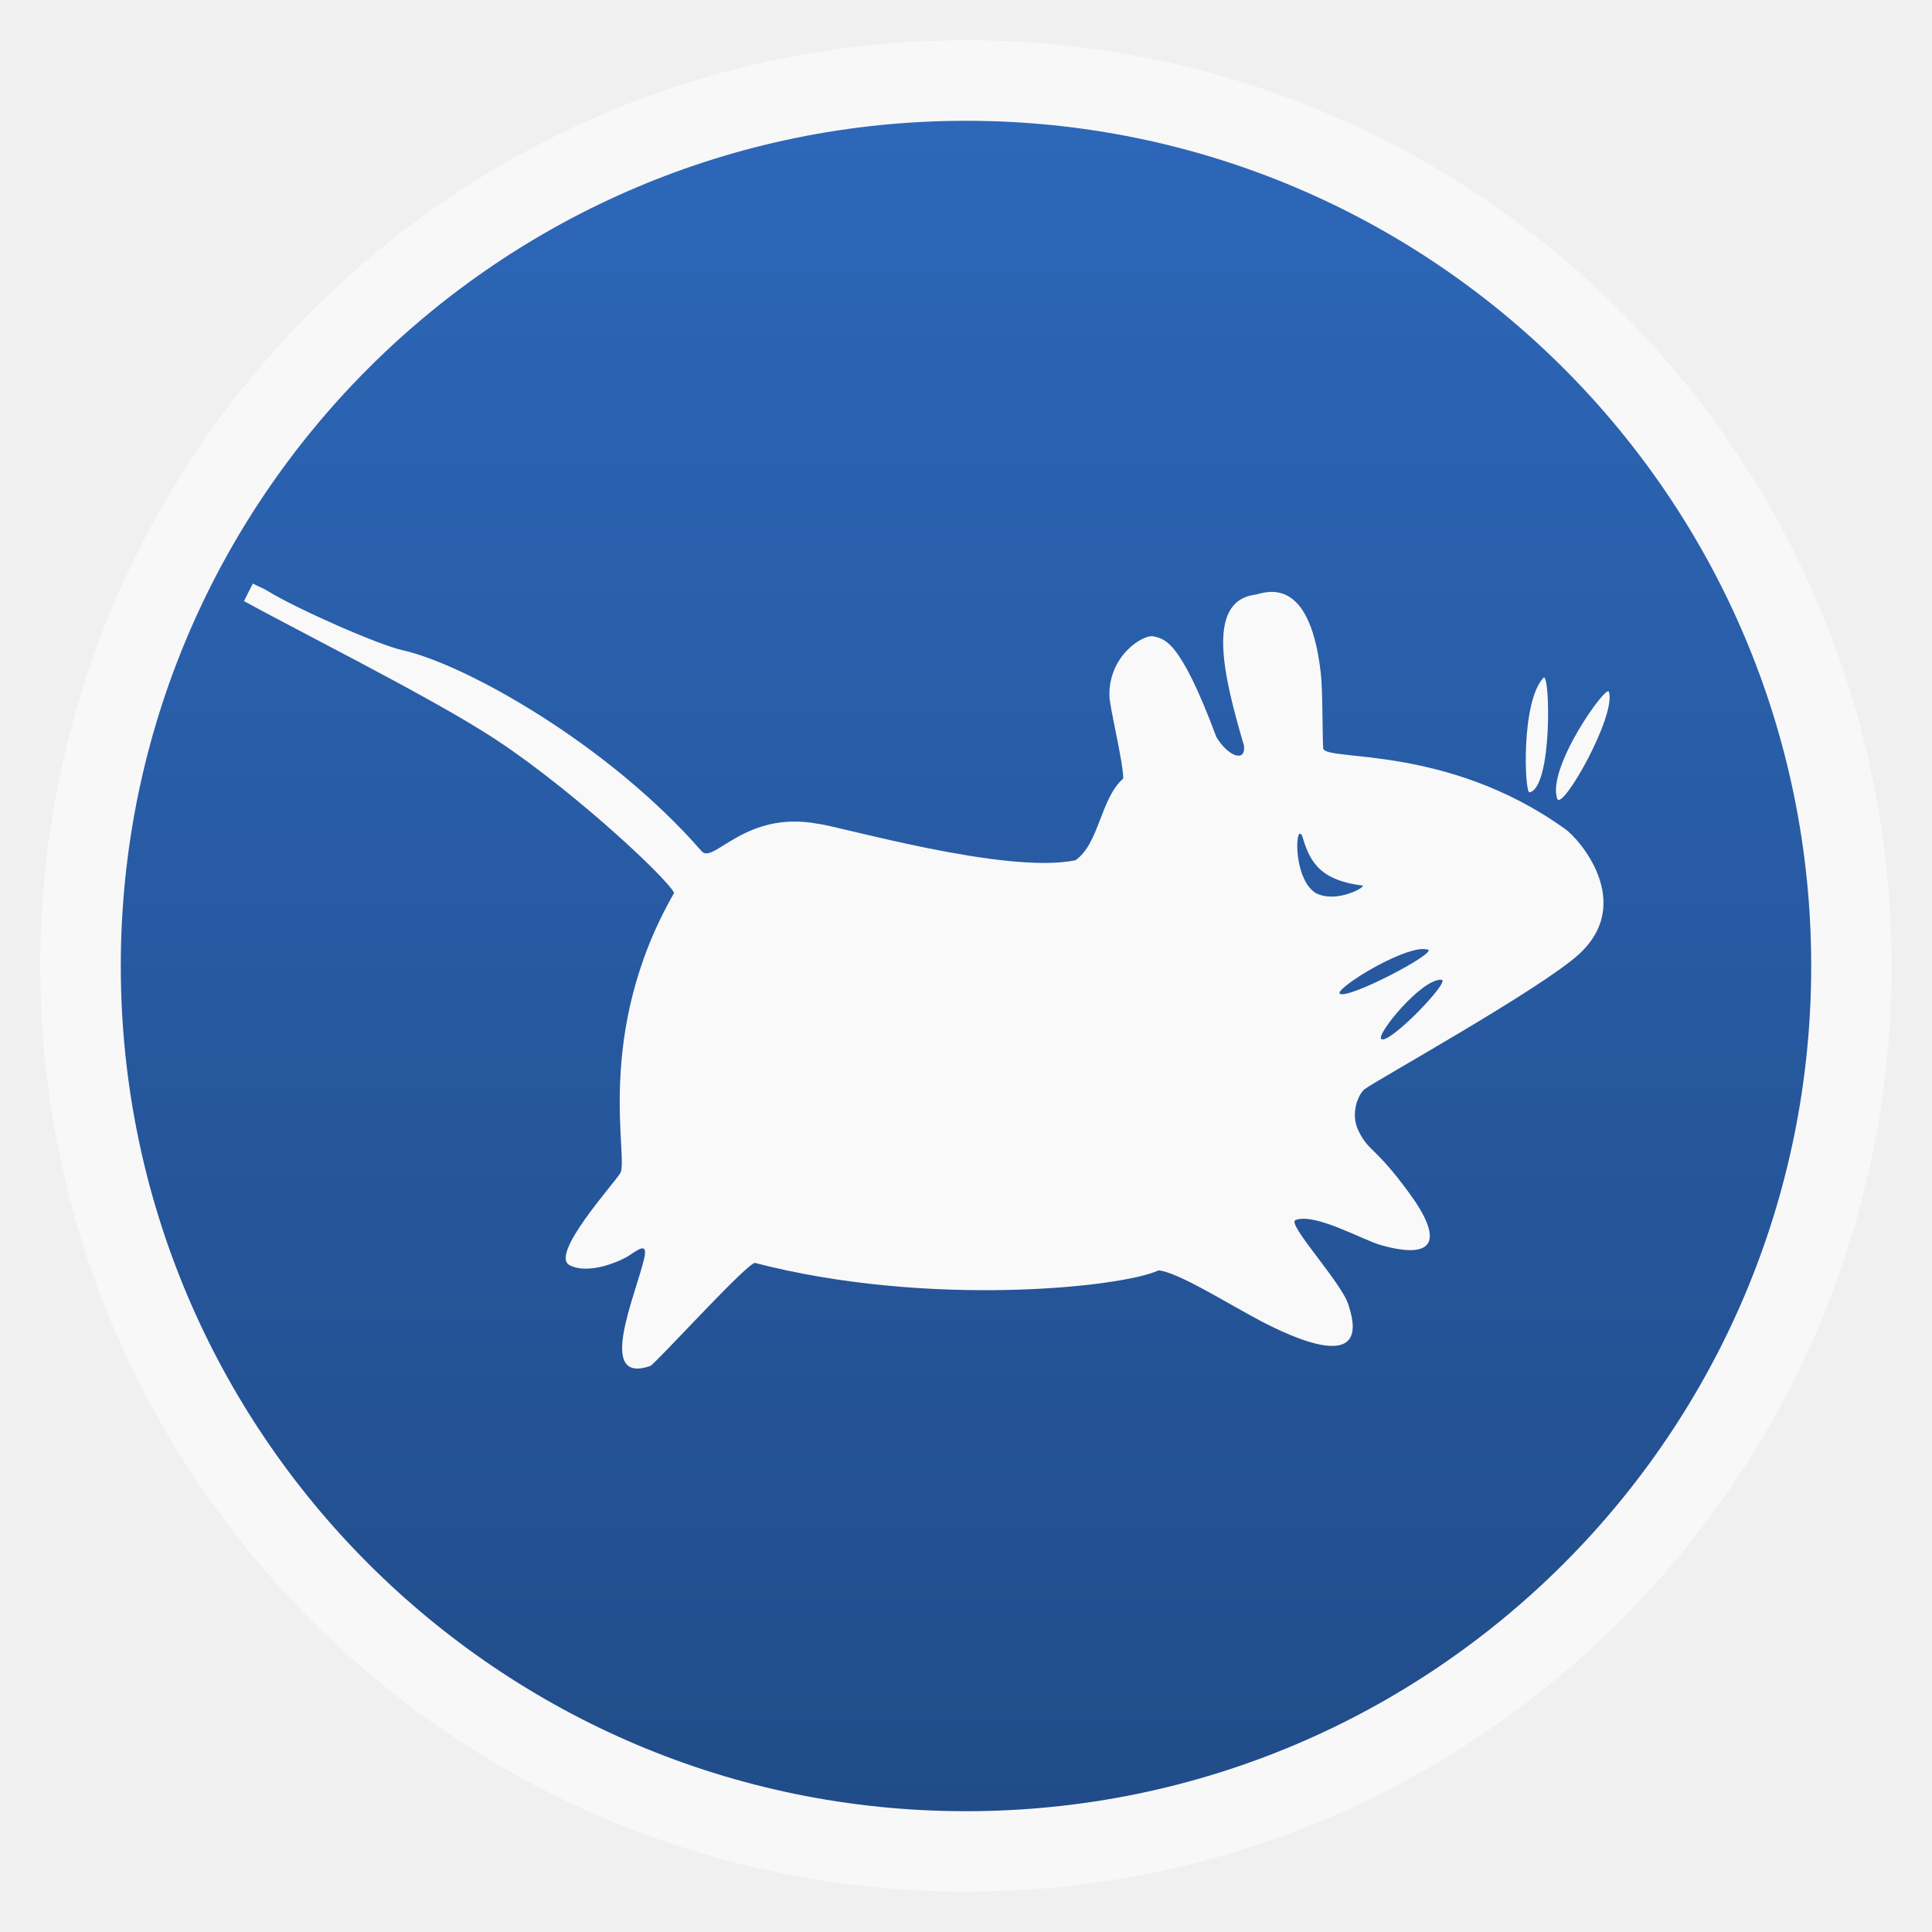
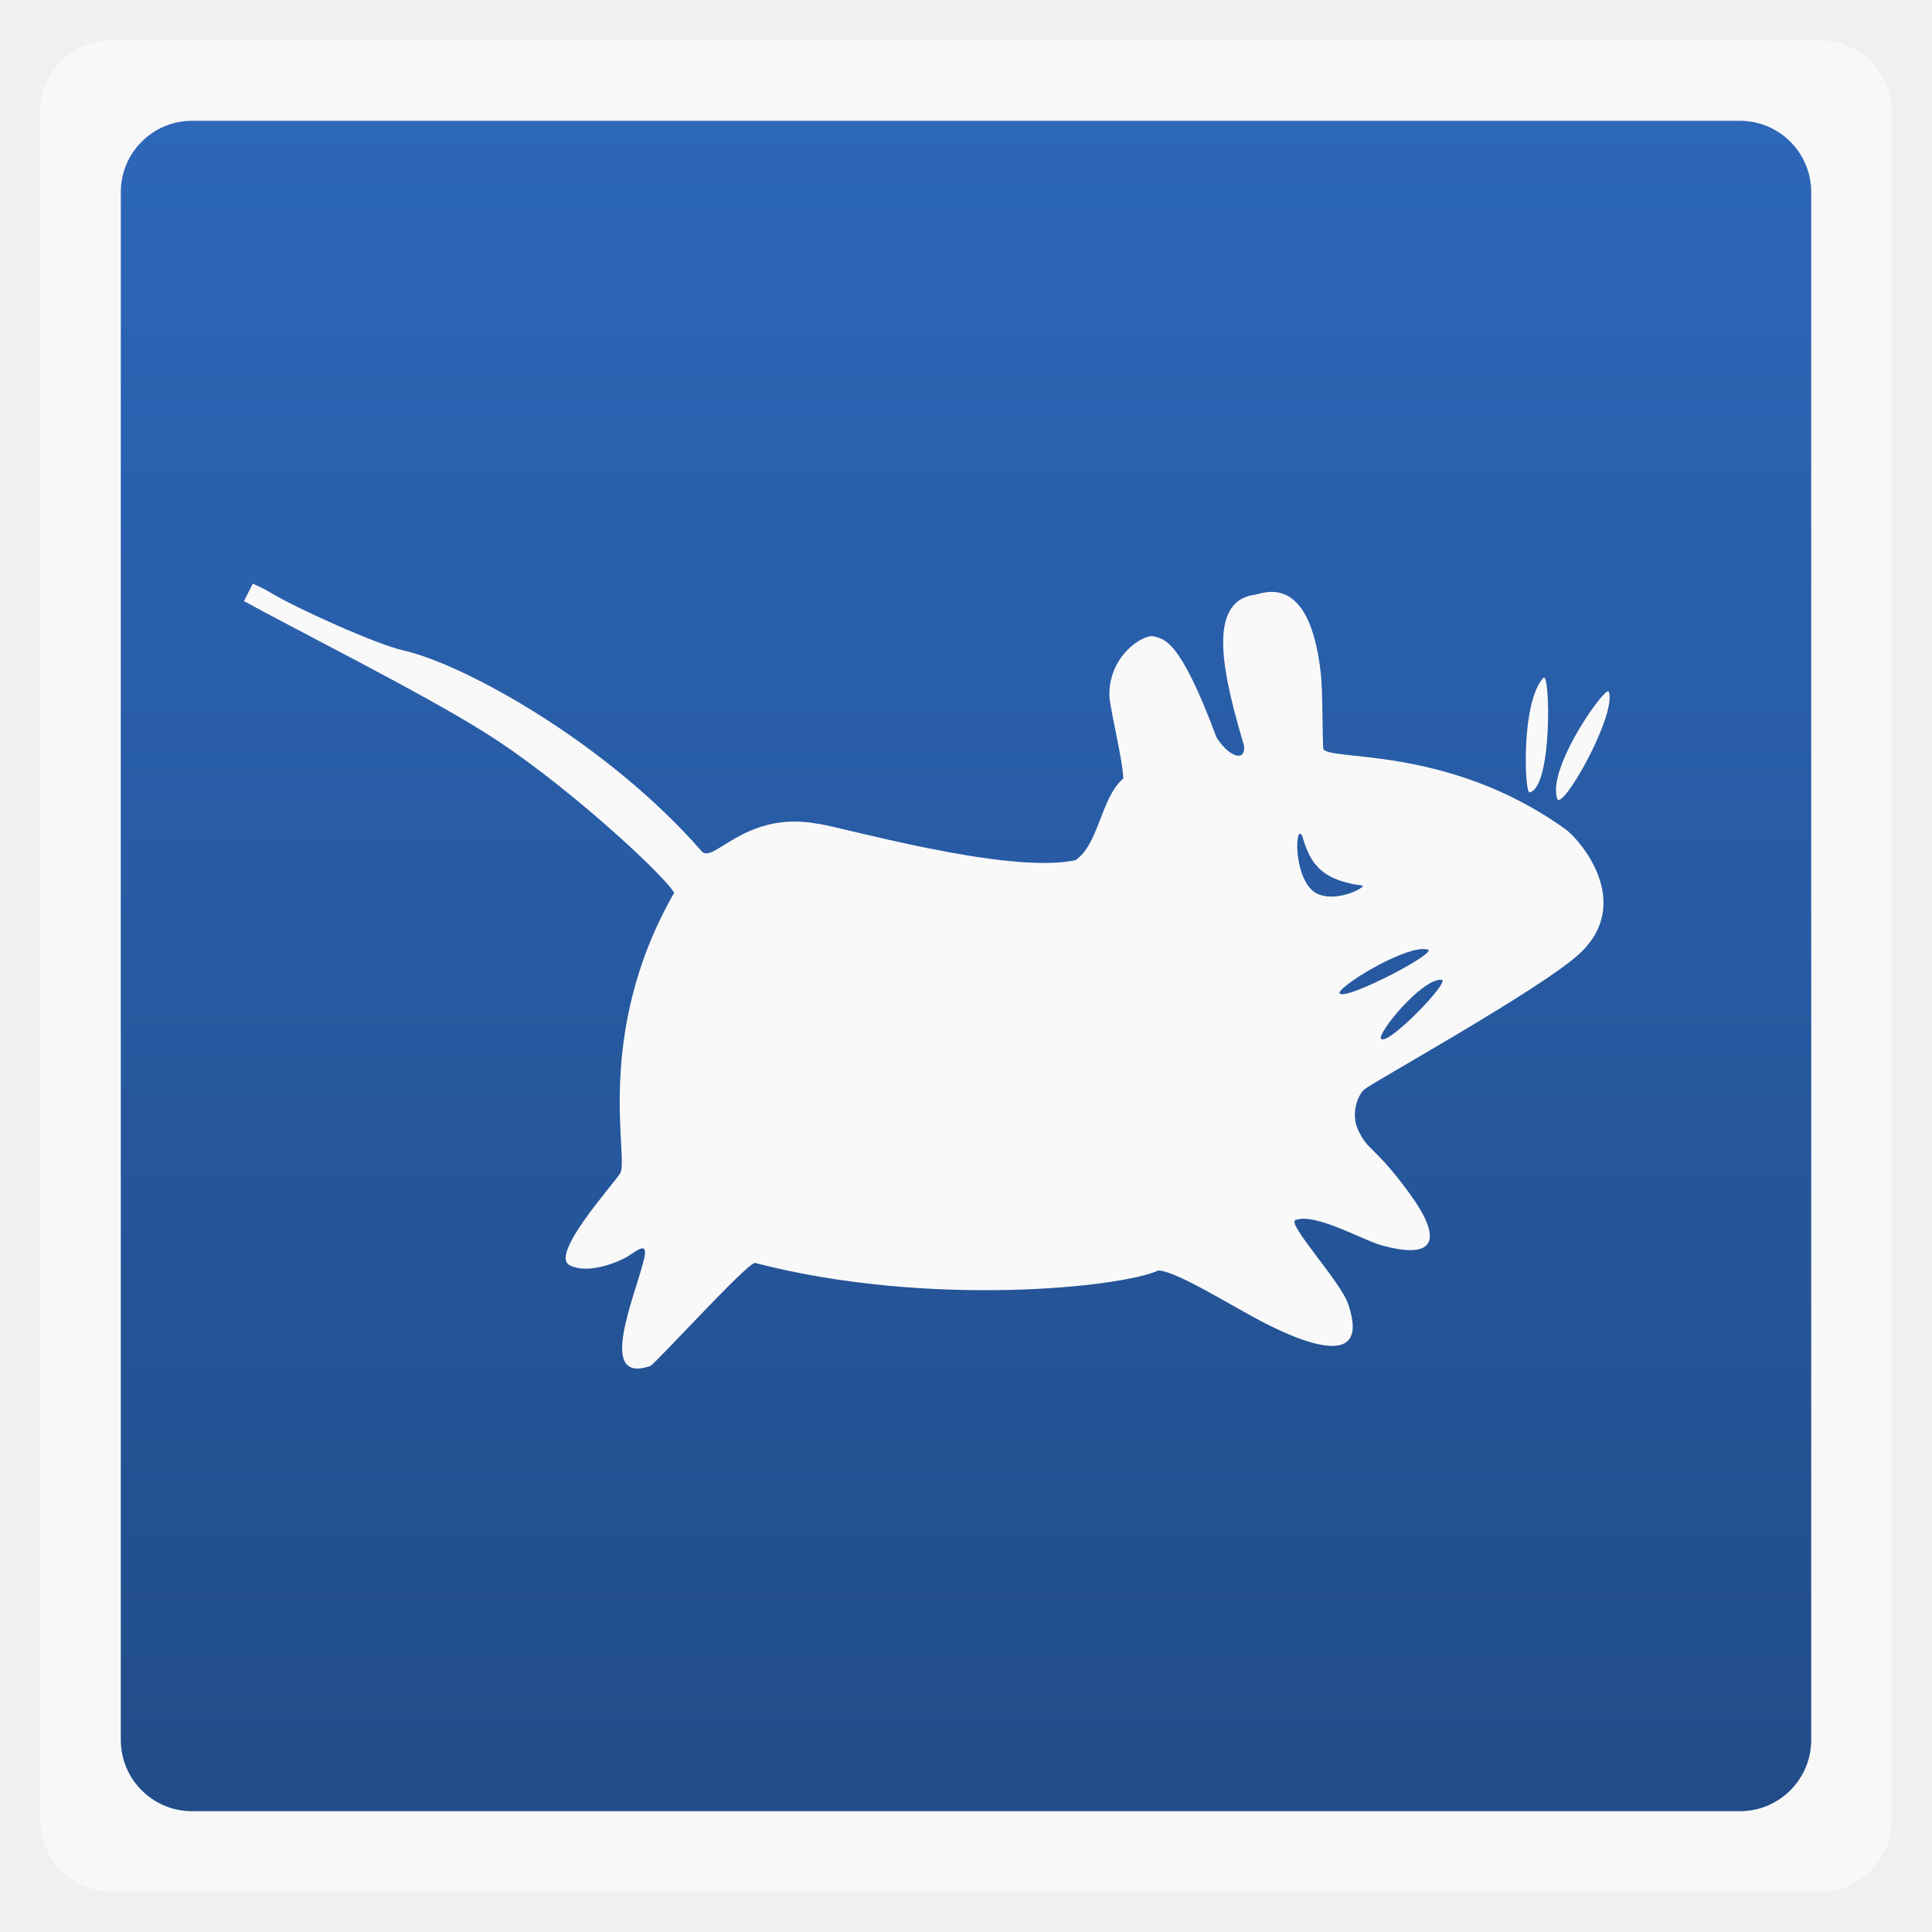
<svg xmlns="http://www.w3.org/2000/svg" xmlns:xlink="http://www.w3.org/1999/xlink" width="48" viewBox="0 0 13.547 13.547" height="48">
  <defs>
    <linearGradient id="0">
      <stop stop-color="#214c89" />
      <stop offset="1" stop-color="#2d67b9" />
    </linearGradient>
    <linearGradient gradientTransform="matrix(1.10528 0 0 1.10528 -134.2829 -295.7705)" xlink:href="#0" id="1" y1="279.1" y2="268.33" gradientUnits="userSpaceOnUse" x2="0" />
  </defs>
  <g fill-rule="evenodd">
-     <rect width="12.982" x="0.282" y="0.282" rx="6.491" height="12.982" opacity="0.5" fill="#fff" />
-     <rect width="11.853" x="0.847" y="0.847" rx="5.926" height="11.853" fill="url(#1)" />
+     <rect width="12.982" x="0.282" y="0.282" rx="0.5" height="12.982" opacity="0.5" fill="#fff" />
+     <rect width="11.853" x="0.847" y="0.847" rx="0.5" height="11.853" fill="url(#1)" />
  </g>
  <path d="m 1.773,4.092 c -0.021,0.041 -0.042,0.082 -0.062,0.123 0.318,0.176 1.232,0.636 1.667,0.908 0.549,0.336 1.291,1.022 1.349,1.138 -0.571,0.994 -0.312,1.874 -0.379,1.967 -0.049,0.079 -0.497,0.572 -0.353,0.644 0.144,0.072 0.372,-0.04 0.406,-0.062 0.072,-0.045 0.145,-0.109 0.115,0.018 -0.061,0.259 -0.337,0.882 0.044,0.75 0.046,-0.026 0.658,-0.701 0.732,-0.723 1.217,0.317 2.578,0.172 2.831,0.053 0.131,0.008 0.502,0.242 0.714,0.353 0.212,0.111 0.788,0.388 0.617,-0.115 -0.052,-0.159 -0.434,-0.566 -0.37,-0.591 0.136,-0.053 0.471,0.14 0.6,0.176 0.386,0.108 0.437,-0.04 0.194,-0.37 C 9.635,8.03 9.599,8.08 9.525,7.928 9.466,7.806 9.525,7.671 9.569,7.637 9.647,7.577 10.799,6.938 11.069,6.693 11.47,6.329 11.068,5.875 10.972,5.811 10.14,5.215 9.289,5.342 9.278,5.247 9.272,5.138 9.275,4.826 9.261,4.718 9.178,3.987 8.84,4.171 8.793,4.171 8.455,4.223 8.579,4.742 8.723,5.229 8.735,5.354 8.606,5.298 8.529,5.168 8.269,4.469 8.16,4.482 8.088,4.462 8.018,4.446 7.774,4.595 7.779,4.877 c 9.031e-4,0.081 0.097,0.464 0.097,0.582 C 7.716,5.599 7.708,5.916 7.541,6.032 7.052,6.134 5.879,5.791 5.733,5.776 5.225,5.681 5.004,6.06 4.921,5.97 4.264,5.216 3.259,4.656 2.822,4.559 2.654,4.522 2.084,4.271 1.879,4.145 1.846,4.124 1.808,4.111 1.773,4.092 z m 9.049,0.661 c -0.158,0.17 -0.132,0.809 -0.097,0.803 0.162,-0.033 0.145,-0.854 0.097,-0.803 z m 0.459,0.097 c -0.018,-0.052 -0.436,0.534 -0.362,0.75 0.033,0.094 0.418,-0.586 0.362,-0.75 z M 9.111,5.847 c 0.004,-0.005 0.012,0.002 0.018,0.009 0.049,0.161 0.103,0.314 0.423,0.353 0.037,0.004 -0.178,0.13 -0.326,0.053 C 9.091,6.179 9.079,5.883 9.111,5.847 z m 0.829,0.811 c 0.029,-0.005 0.05,-0.004 0.071,0 0.078,0.019 -0.567,0.356 -0.617,0.309 -0.031,-0.029 0.344,-0.272 0.547,-0.309 z m 0.168,0.212 c 0.068,0.006 -0.373,0.462 -0.423,0.415 -0.036,-0.033 0.286,-0.426 0.423,-0.415 z" fill="#f9f9f9" />
</svg>
